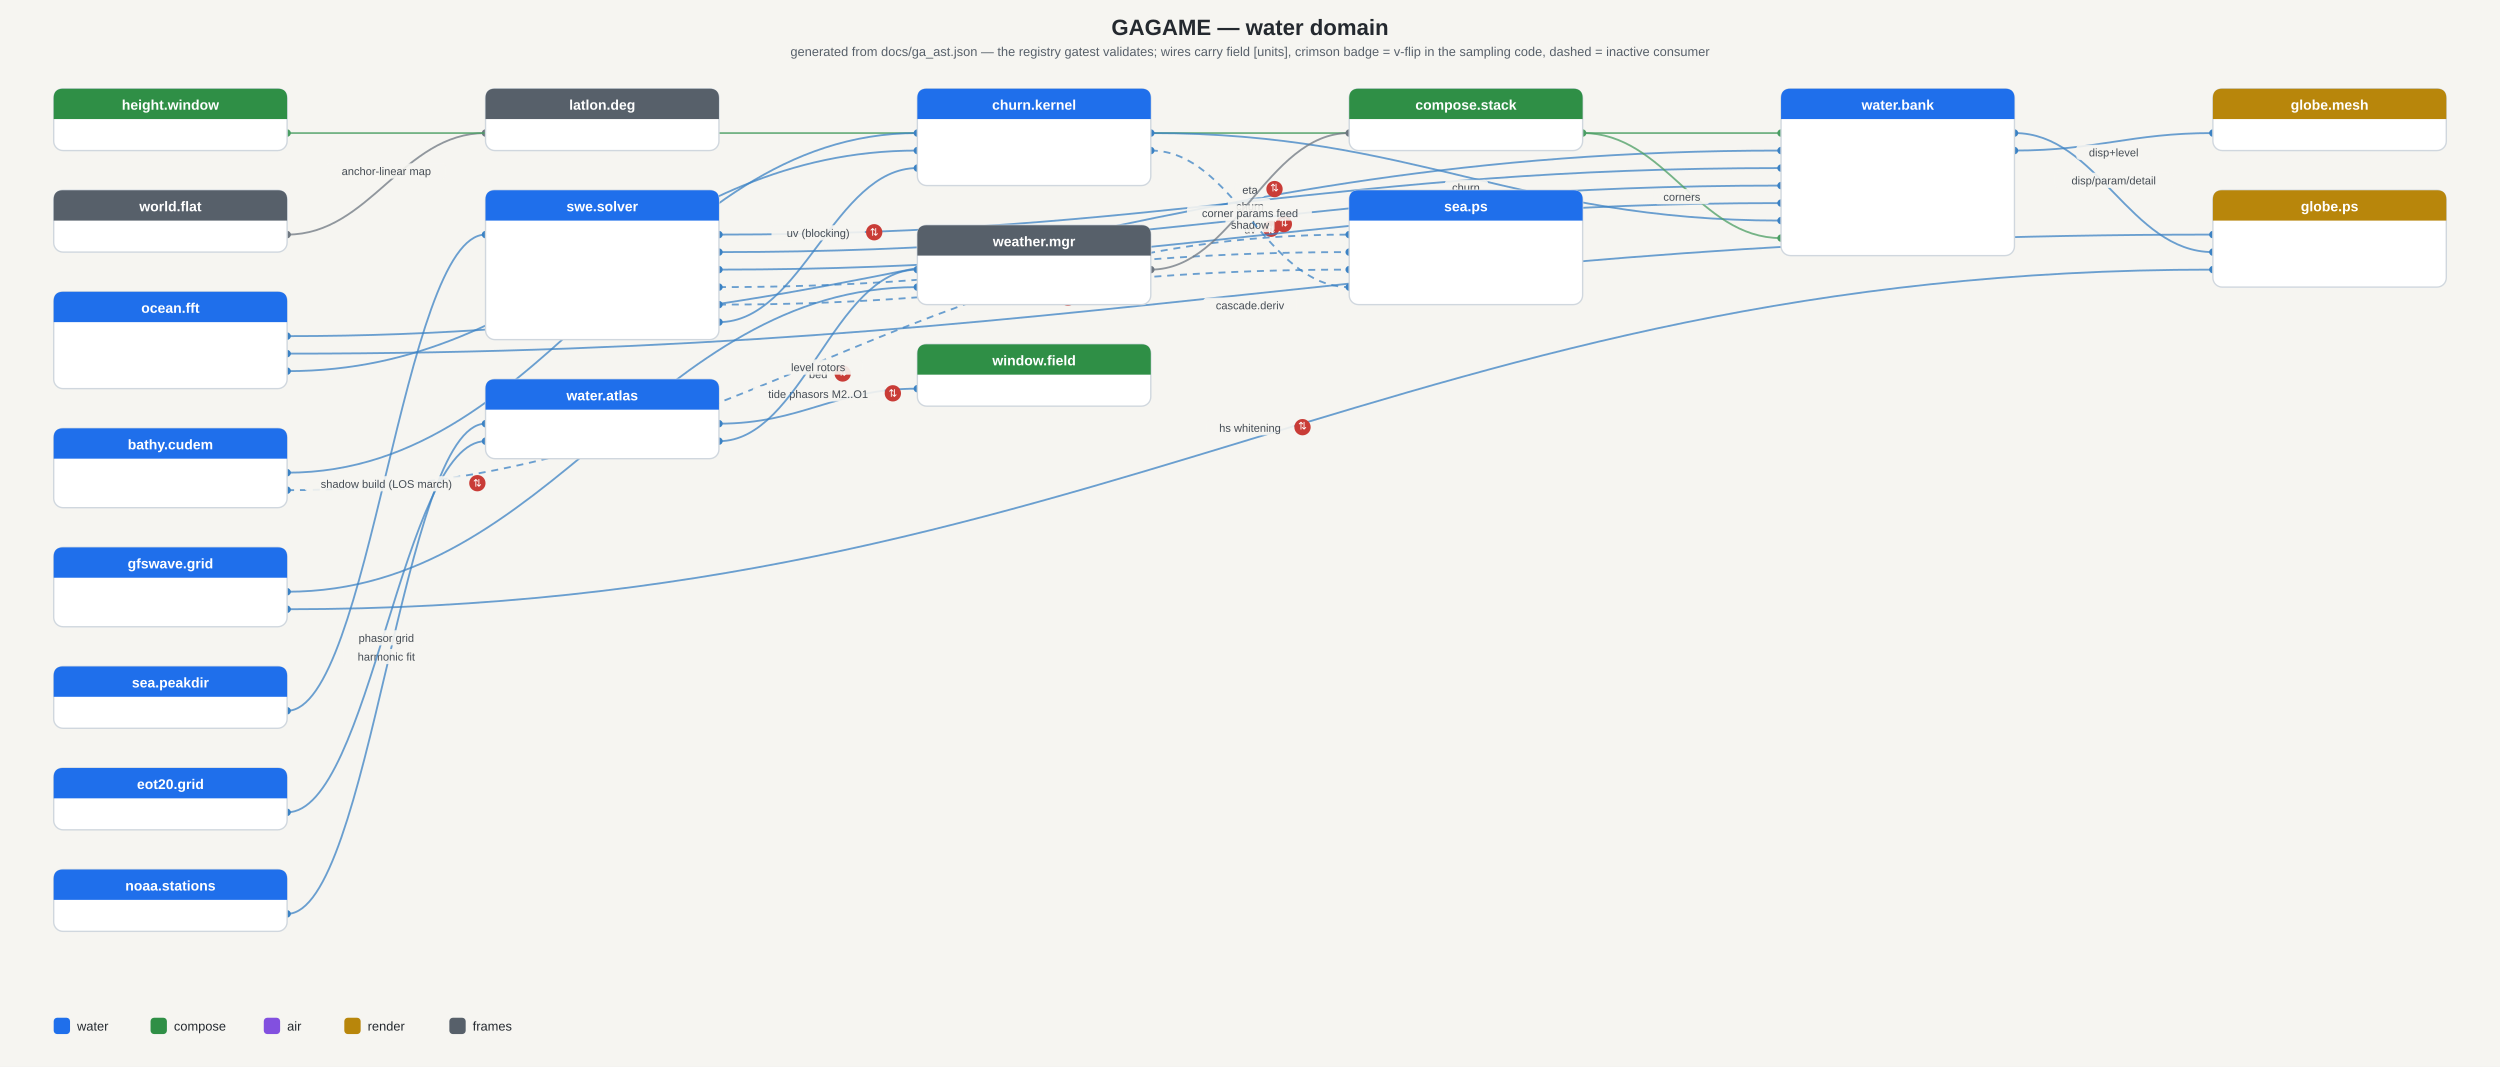
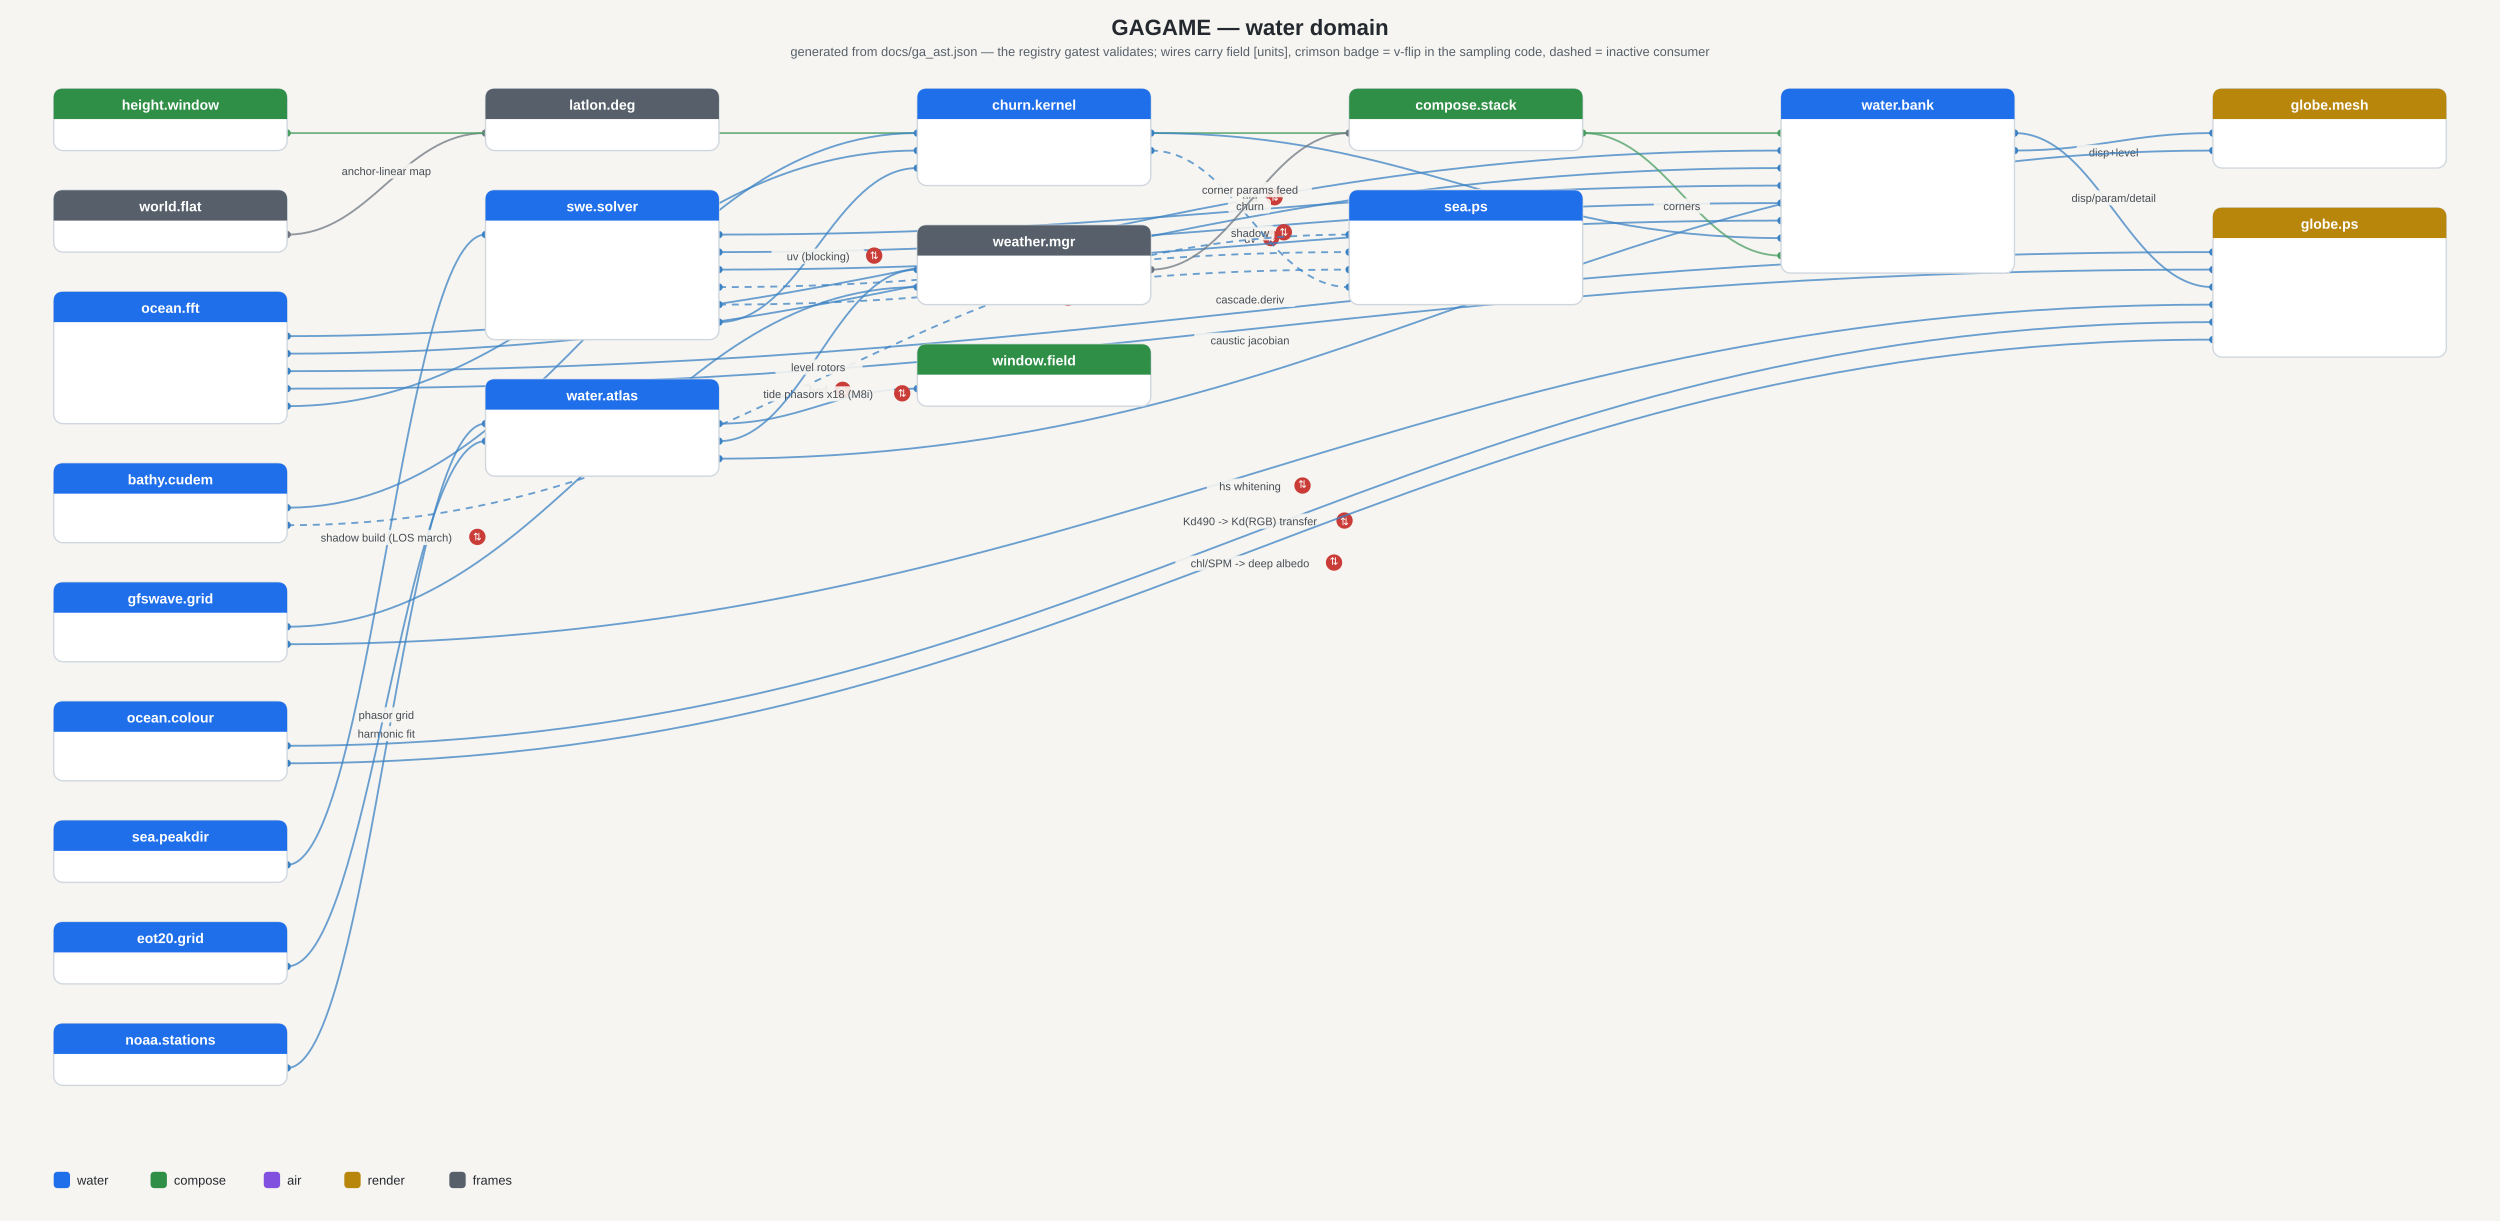
- <svg xmlns="http://www.w3.org/2000/svg" viewBox="0 0 2142 914" font-family="Segoe UI, Arial, sans-serif">
-   <rect width="2142" height="914" fill="#f6f5f1" />
+ <svg xmlns="http://www.w3.org/2000/svg" viewBox="0 0 2142 1046" font-family="Segoe UI, Arial, sans-serif">
+   <rect width="2142" height="1046" fill="#f6f5f1" />
  <text x="1071" y="30" text-anchor="middle" font-size="19" font-weight="600" fill="#24292f">GAGAME — water domain</text>
  <text x="1071" y="48" text-anchor="middle" font-size="11" fill="#57606a">generated from docs/ga_ast.json — the registry gatest validates; wires carry field [units], crimson badge = v-flip in the sampling code, dashed = inactive consumer</text>
  <path d="M 246 201 C 317 201, 345 114, 416 114" fill="none" stroke="#6e7781" stroke-width="1.6" opacity="0.75" />
  <circle cx="246" cy="201" r="3.2" fill="#6e7781" />
  <circle cx="416" cy="114" r="3.2" fill="#6e7781" />
  <rect x="280" y="140" width="102" height="13" rx="3" fill="#f6f5f1" opacity="0.9" />
  <text x="331" y="150" text-anchor="middle" font-size="9.5" fill="#454c54">anchor-linear map</text>
  <path d="M 246 114 C 784 114, 988 114, 1526 114" fill="none" stroke="#4a9e63" stroke-width="1.6" opacity="0.75" />
  <circle cx="246" cy="114" r="3.2" fill="#4a9e63" />
  <circle cx="1526" cy="114" r="3.2" fill="#4a9e63" />
  <rect x="846" y="117" width="80" height="13" rx="3" fill="#f6f5f1" opacity="0.9" />
  <text x="886" y="127" text-anchor="middle" font-size="9.5" fill="#454c54">bed per texel</text>
  <path d="M 246 288 C 784 288, 988 129, 1526 129" fill="none" stroke="#3b82c4" stroke-width="1.6" opacity="0.75" />
  <circle cx="246" cy="288" r="3.2" fill="#3b82c4" />
  <circle cx="1526" cy="129" r="3.2" fill="#3b82c4" />
  <rect x="849" y="192" width="75" height="13" rx="3" fill="#f6f5f1" opacity="0.9" />
  <text x="886" y="202" text-anchor="middle" font-size="9.5" fill="#454c54">cascade.disp</text>
-   <path d="M 246 303 C 939 303, 1203 201, 1896 201" fill="none" stroke="#3b82c4" stroke-width="1.6" opacity="0.75" />
+   <path d="M 246 303 C 784 303, 988 144, 1526 144" fill="none" stroke="#3b82c4" stroke-width="1.6" opacity="0.75" />
  <circle cx="246" cy="303" r="3.2" fill="#3b82c4" />
-   <circle cx="1896" cy="201" r="3.2" fill="#3b82c4" />
-   <rect x="1031" y="255" width="80" height="13" rx="3" fill="#f6f5f1" opacity="0.9" />
-   <text x="1071" y="265" text-anchor="middle" font-size="9.5" fill="#454c54">cascade.deriv</text>
-   <path d="M 616 201 C 998 201, 1144 144, 1526 144" fill="none" stroke="#3b82c4" stroke-width="1.6" opacity="0.75" />
+   <circle cx="1526" cy="144" r="3.2" fill="#3b82c4" />
+   <rect x="811" y="226" width="150" height="13" rx="3" fill="#f6f5f1" opacity="0.9" />
+   <text x="886" y="236" text-anchor="middle" font-size="9.5" fill="#454c54">cascade.deriv (foam union)</text>
+   <path d="M 246 318 C 939 318, 1203 216, 1896 216" fill="none" stroke="#3b82c4" stroke-width="1.6" opacity="0.75" />
+   <circle cx="246" cy="318" r="3.2" fill="#3b82c4" />
+   <circle cx="1896" cy="216" r="3.2" fill="#3b82c4" />
+   <rect x="1031" y="250" width="80" height="13" rx="3" fill="#f6f5f1" opacity="0.9" />
+   <text x="1071" y="260" text-anchor="middle" font-size="9.5" fill="#454c54">cascade.deriv</text>
+   <path d="M 246 333 C 939 333, 1203 231, 1896 231" fill="none" stroke="#3b82c4" stroke-width="1.6" opacity="0.75" />
+   <circle cx="246" cy="333" r="3.2" fill="#3b82c4" />
+   <circle cx="1896" cy="231" r="3.2" fill="#3b82c4" />
+   <rect x="1023" y="285" width="96" height="13" rx="3" fill="#f6f5f1" opacity="0.9" />
+   <text x="1071" y="295" text-anchor="middle" font-size="9.5" fill="#454c54">caustic jacobian</text>
+   <path d="M 616 201 C 998 201, 1144 159, 1526 159" fill="none" stroke="#3b82c4" stroke-width="1.6" opacity="0.75" />
  <circle cx="616" cy="201" r="3.2" fill="#3b82c4" />
-   <circle cx="1526" cy="144" r="3.2" fill="#3b82c4" />
-   <rect x="1058" y="156" width="26" height="13" rx="3" fill="#f6f5f1" opacity="0.9" />
-   <text x="1071" y="166" text-anchor="middle" font-size="9.5" fill="#454c54">eta</text>
-   <circle cx="1092" cy="162" r="7" fill="#c93c37" />
-   <text x="1092" y="164" text-anchor="middle" font-size="9" fill="#fff">⇅</text>
-   <path d="M 616 216 C 998 216, 1144 159, 1526 159" fill="none" stroke="#3b82c4" stroke-width="1.6" opacity="0.75" />
+   <circle cx="1526" cy="159" r="3.2" fill="#3b82c4" />
+   <rect x="1058" y="163" width="26" height="13" rx="3" fill="#f6f5f1" opacity="0.9" />
+   <text x="1071" y="173" text-anchor="middle" font-size="9.5" fill="#454c54">eta</text>
+   <circle cx="1092" cy="169" r="7" fill="#c93c37" />
+   <text x="1092" y="172" text-anchor="middle" font-size="9" fill="#fff">⇅</text>
+   <path d="M 616 216 C 998 216, 1144 174, 1526 174" fill="none" stroke="#3b82c4" stroke-width="1.6" opacity="0.75" />
  <circle cx="616" cy="216" r="3.2" fill="#3b82c4" />
-   <circle cx="1526" cy="159" r="3.2" fill="#3b82c4" />
-   <rect x="1061" y="190" width="21" height="13" rx="3" fill="#f6f5f1" opacity="0.9" />
-   <text x="1071" y="200" text-anchor="middle" font-size="9.5" fill="#454c54">uv</text>
-   <circle cx="1089" cy="196" r="7" fill="#c93c37" />
-   <text x="1089" y="200" text-anchor="middle" font-size="9" fill="#fff">⇅</text>
-   <path d="M 616 231 C 998 231, 1144 174, 1526 174" fill="none" stroke="#3b82c4" stroke-width="1.6" opacity="0.75" />
+   <circle cx="1526" cy="174" r="3.2" fill="#3b82c4" />
+   <rect x="1061" y="198" width="21" height="13" rx="3" fill="#f6f5f1" opacity="0.9" />
+   <text x="1071" y="208" text-anchor="middle" font-size="9.5" fill="#454c54">uv</text>
+   <circle cx="1089" cy="204" r="7" fill="#c93c37" />
+   <text x="1089" y="207" text-anchor="middle" font-size="9" fill="#fff">⇅</text>
+   <path d="M 616 231 C 998 231, 1144 189, 1526 189" fill="none" stroke="#3b82c4" stroke-width="1.6" opacity="0.75" />
  <circle cx="616" cy="231" r="3.2" fill="#3b82c4" />
-   <circle cx="1526" cy="174" r="3.2" fill="#3b82c4" />
-   <rect x="1050" y="186" width="42" height="13" rx="3" fill="#f6f5f1" opacity="0.9" />
-   <text x="1071" y="196" text-anchor="middle" font-size="9.5" fill="#454c54">shadow</text>
-   <circle cx="1100" cy="192" r="7" fill="#c93c37" />
-   <text x="1100" y="194" text-anchor="middle" font-size="9" fill="#fff">⇅</text>
-   <path d="M 986 114 C 1213 114, 1299 189, 1526 189" fill="none" stroke="#3b82c4" stroke-width="1.6" opacity="0.75" />
+   <circle cx="1526" cy="189" r="3.2" fill="#3b82c4" />
+   <rect x="1050" y="193" width="42" height="13" rx="3" fill="#f6f5f1" opacity="0.9" />
+   <text x="1071" y="203" text-anchor="middle" font-size="9.5" fill="#454c54">shadow</text>
+   <circle cx="1100" cy="199" r="7" fill="#c93c37" />
+   <text x="1100" y="202" text-anchor="middle" font-size="9" fill="#fff">⇅</text>
+   <path d="M 986 114 C 1213 114, 1299 204, 1526 204" fill="none" stroke="#3b82c4" stroke-width="1.6" opacity="0.75" />
  <circle cx="986" cy="114" r="3.2" fill="#3b82c4" />
-   <circle cx="1526" cy="189" r="3.2" fill="#3b82c4" />
-   <rect x="1238" y="154" width="37" height="13" rx="3" fill="#f6f5f1" opacity="0.9" />
-   <text x="1256" y="164" text-anchor="middle" font-size="9.5" fill="#454c54">churn</text>
-   <path d="M 246 405 C 473 405, 559 114, 786 114" fill="none" stroke="#3b82c4" stroke-width="1.6" opacity="0.75" />
-   <circle cx="246" cy="405" r="3.2" fill="#3b82c4" />
+   <circle cx="1526" cy="204" r="3.2" fill="#3b82c4" />
+   <rect x="1238" y="162" width="37" height="13" rx="3" fill="#f6f5f1" opacity="0.9" />
+   <text x="1256" y="172" text-anchor="middle" font-size="9.5" fill="#454c54">churn</text>
+   <path d="M 246 435 C 473 435, 559 114, 786 114" fill="none" stroke="#3b82c4" stroke-width="1.6" opacity="0.75" />
+   <circle cx="246" cy="435" r="3.2" fill="#3b82c4" />
  <circle cx="786" cy="114" r="3.2" fill="#3b82c4" />
-   <rect x="503" y="242" width="26" height="13" rx="3" fill="#f6f5f1" opacity="0.9" />
-   <text x="516" y="252" text-anchor="middle" font-size="9.5" fill="#454c54">bed</text>
-   <circle cx="537" cy="248" r="7" fill="#c93c37" />
-   <text x="537" y="252" text-anchor="middle" font-size="9" fill="#fff">⇅</text>
-   <path d="M 246 420 C 628 420, 774 201, 1156 201" fill="none" stroke="#3b82c4" stroke-width="1.6" opacity="0.75" stroke-dasharray="6 5" />
-   <circle cx="246" cy="420" r="3.2" fill="#3b82c4" />
+   <rect x="503" y="258" width="26" height="13" rx="3" fill="#f6f5f1" opacity="0.9" />
+   <text x="516" y="268" text-anchor="middle" font-size="9.5" fill="#454c54">bed</text>
+   <circle cx="537" cy="264" r="7" fill="#c93c37" />
+   <text x="537" y="266" text-anchor="middle" font-size="9" fill="#fff">⇅</text>
+   <path d="M 246 450 C 628 450, 774 201, 1156 201" fill="none" stroke="#3b82c4" stroke-width="1.6" opacity="0.75" stroke-dasharray="6 5" />
+   <circle cx="246" cy="450" r="3.2" fill="#3b82c4" />
  <circle cx="1156" cy="201" r="3.2" fill="#3b82c4" />
-   <rect x="688" y="314" width="26" height="13" rx="3" fill="#f6f5f1" opacity="0.9" />
-   <text x="701" y="324" text-anchor="middle" font-size="9.5" fill="#454c54">bed</text>
-   <circle cx="722" cy="320" r="7" fill="#c93c37" />
-   <text x="722" y="322" text-anchor="middle" font-size="9" fill="#fff">⇅</text>
+   <rect x="688" y="328" width="26" height="13" rx="3" fill="#f6f5f1" opacity="0.9" />
+   <text x="701" y="338" text-anchor="middle" font-size="9.5" fill="#454c54">bed</text>
+   <circle cx="722" cy="334" r="7" fill="#c93c37" />
+   <text x="722" y="338" text-anchor="middle" font-size="9" fill="#fff">⇅</text>
  <path d="M 616 246 C 843 246, 929 216, 1156 216" fill="none" stroke="#3b82c4" stroke-width="1.6" opacity="0.75" stroke-dasharray="6 5" />
  <circle cx="616" cy="246" r="3.2" fill="#3b82c4" />
  <circle cx="1156" cy="216" r="3.2" fill="#3b82c4" />
  <rect x="873" y="214" width="26" height="13" rx="3" fill="#f6f5f1" opacity="0.9" />
  <text x="886" y="224" text-anchor="middle" font-size="9.5" fill="#454c54">eta</text>
  <circle cx="907" cy="220" r="7" fill="#c93c37" />
  <text x="907" y="223" text-anchor="middle" font-size="9" fill="#fff">⇅</text>
  <path d="M 616 261 C 843 261, 929 231, 1156 231" fill="none" stroke="#3b82c4" stroke-width="1.6" opacity="0.75" stroke-dasharray="6 5" />
  <circle cx="616" cy="261" r="3.2" fill="#3b82c4" />
  <circle cx="1156" cy="231" r="3.2" fill="#3b82c4" />
  <rect x="865" y="249" width="42" height="13" rx="3" fill="#f6f5f1" opacity="0.9" />
  <text x="886" y="259" text-anchor="middle" font-size="9.5" fill="#454c54">shadow</text>
  <circle cx="915" cy="255" r="7" fill="#c93c37" />
  <text x="915" y="258" text-anchor="middle" font-size="9" fill="#fff">⇅</text>
  <path d="M 986 129 C 1057 129, 1085 246, 1156 246" fill="none" stroke="#3b82c4" stroke-width="1.6" opacity="0.75" stroke-dasharray="6 5" />
  <circle cx="986" cy="129" r="3.2" fill="#3b82c4" />
  <circle cx="1156" cy="246" r="3.2" fill="#3b82c4" />
  <rect x="1052" y="170" width="37" height="13" rx="3" fill="#f6f5f1" opacity="0.9" />
  <text x="1071" y="180" text-anchor="middle" font-size="9.5" fill="#454c54">churn</text>
-   <path d="M 1356 114 C 1427 114, 1455 204, 1526 204" fill="none" stroke="#4a9e63" stroke-width="1.6" opacity="0.75" />
+   <path d="M 1356 114 C 1427 114, 1455 219, 1526 219" fill="none" stroke="#4a9e63" stroke-width="1.6" opacity="0.75" />
  <circle cx="1356" cy="114" r="3.2" fill="#4a9e63" />
-   <circle cx="1526" cy="204" r="3.2" fill="#4a9e63" />
-   <rect x="1417" y="162" width="48" height="13" rx="3" fill="#f6f5f1" opacity="0.9" />
-   <text x="1441" y="172" text-anchor="middle" font-size="9.5" fill="#454c54">corners</text>
-   <path d="M 1726 114 C 1797 114, 1825 216, 1896 216" fill="none" stroke="#3b82c4" stroke-width="1.6" opacity="0.75" />
+   <circle cx="1526" cy="219" r="3.2" fill="#4a9e63" />
+   <rect x="1417" y="170" width="48" height="13" rx="3" fill="#f6f5f1" opacity="0.9" />
+   <text x="1441" y="180" text-anchor="middle" font-size="9.5" fill="#454c54">corners</text>
+   <path d="M 1726 114 C 1797 114, 1825 246, 1896 246" fill="none" stroke="#3b82c4" stroke-width="1.6" opacity="0.75" />
  <circle cx="1726" cy="114" r="3.2" fill="#3b82c4" />
-   <circle cx="1896" cy="216" r="3.2" fill="#3b82c4" />
-   <rect x="1760" y="148" width="102" height="13" rx="3" fill="#f6f5f1" opacity="0.9" />
-   <text x="1811" y="158" text-anchor="middle" font-size="9.5" fill="#454c54">disp/param/detail</text>
+   <circle cx="1896" cy="246" r="3.2" fill="#3b82c4" />
+   <rect x="1760" y="163" width="102" height="13" rx="3" fill="#f6f5f1" opacity="0.9" />
+   <text x="1811" y="173" text-anchor="middle" font-size="9.5" fill="#454c54">disp/param/detail</text>
  <path d="M 1726 129 C 1797 129, 1825 114, 1896 114" fill="none" stroke="#3b82c4" stroke-width="1.6" opacity="0.75" />
  <circle cx="1726" cy="129" r="3.2" fill="#3b82c4" />
  <circle cx="1896" cy="114" r="3.2" fill="#3b82c4" />
  <rect x="1779" y="124" width="64" height="13" rx="3" fill="#f6f5f1" opacity="0.9" />
  <text x="1811" y="134" text-anchor="middle" font-size="9.5" fill="#454c54">disp+level</text>
-   <path d="M 246 783 C 317 783, 345 363, 416 363" fill="none" stroke="#3b82c4" stroke-width="1.6" opacity="0.75" />
-   <circle cx="246" cy="783" r="3.2" fill="#3b82c4" />
+   <path d="M 246 915 C 317 915, 345 363, 416 363" fill="none" stroke="#3b82c4" stroke-width="1.6" opacity="0.75" />
+   <circle cx="246" cy="915" r="3.2" fill="#3b82c4" />
  <circle cx="416" cy="363" r="3.2" fill="#3b82c4" />
-   <rect x="294" y="556" width="75" height="13" rx="3" fill="#f6f5f1" opacity="0.9" />
-   <text x="331" y="566" text-anchor="middle" font-size="9.5" fill="#454c54">harmonic fit</text>
-   <path d="M 246 696 C 317 696, 345 378, 416 378" fill="none" stroke="#3b82c4" stroke-width="1.6" opacity="0.75" />
-   <circle cx="246" cy="696" r="3.2" fill="#3b82c4" />
+   <rect x="294" y="622" width="75" height="13" rx="3" fill="#f6f5f1" opacity="0.9" />
+   <text x="331" y="632" text-anchor="middle" font-size="9.5" fill="#454c54">harmonic fit</text>
+   <path d="M 246 828 C 317 828, 345 378, 416 378" fill="none" stroke="#3b82c4" stroke-width="1.6" opacity="0.75" />
+   <circle cx="246" cy="828" r="3.2" fill="#3b82c4" />
  <circle cx="416" cy="378" r="3.2" fill="#3b82c4" />
-   <rect x="296" y="540" width="69" height="13" rx="3" fill="#f6f5f1" opacity="0.9" />
-   <text x="331" y="550" text-anchor="middle" font-size="9.5" fill="#454c54">phasor grid</text>
+   <rect x="296" y="606" width="69" height="13" rx="3" fill="#f6f5f1" opacity="0.9" />
+   <text x="331" y="616" text-anchor="middle" font-size="9.5" fill="#454c54">phasor grid</text>
  <path d="M 616 363 C 687 363, 715 333, 786 333" fill="none" stroke="#3b82c4" stroke-width="1.6" opacity="0.75" />
  <circle cx="616" cy="363" r="3.2" fill="#3b82c4" />
  <circle cx="786" cy="333" r="3.2" fill="#3b82c4" />
-   <rect x="645" y="331" width="113" height="13" rx="3" fill="#f6f5f1" opacity="0.9" />
-   <text x="701" y="341" text-anchor="middle" font-size="9.5" fill="#454c54">tide phasors M2..O1</text>
-   <circle cx="765" cy="337" r="7" fill="#c93c37" />
-   <text x="765" y="340" text-anchor="middle" font-size="9" fill="#fff">⇅</text>
+   <rect x="637" y="331" width="129" height="13" rx="3" fill="#f6f5f1" opacity="0.9" />
+   <text x="701" y="341" text-anchor="middle" font-size="9.5" fill="#454c54">tide phasors x18 (M8i)</text>
+   <circle cx="773" cy="337" r="7" fill="#c93c37" />
+   <text x="773" y="340" text-anchor="middle" font-size="9" fill="#fff">⇅</text>
  <path d="M 616 378 C 687 378, 715 231, 786 231" fill="none" stroke="#3b82c4" stroke-width="1.6" opacity="0.75" />
  <circle cx="616" cy="378" r="3.2" fill="#3b82c4" />
  <circle cx="786" cy="231" r="3.2" fill="#3b82c4" />
  <rect x="664" y="308" width="75" height="13" rx="3" fill="#f6f5f1" opacity="0.9" />
  <text x="701" y="318" text-anchor="middle" font-size="9.5" fill="#454c54">level rotors</text>
-   <path d="M 246 507 C 473 507, 559 246, 786 246" fill="none" stroke="#3b82c4" stroke-width="1.6" opacity="0.75" />
-   <circle cx="246" cy="507" r="3.2" fill="#3b82c4" />
+   <path d="M 616 393 C 1154 393, 1358 129, 1896 129" fill="none" stroke="#3b82c4" stroke-width="1.6" opacity="0.75" />
+   <circle cx="616" cy="393" r="3.2" fill="#3b82c4" />
+   <circle cx="1896" cy="129" r="3.2" fill="#3b82c4" />
+   <rect x="1170" y="244" width="172" height="13" rx="3" fill="#f6f5f1" opacity="0.9" />
+   <text x="1256" y="254" text-anchor="middle" font-size="9.5" fill="#454c54">datum envelope (origin planes)</text>
+   <path d="M 246 537 C 473 537, 559 246, 786 246" fill="none" stroke="#3b82c4" stroke-width="1.6" opacity="0.75" />
+   <circle cx="246" cy="537" r="3.2" fill="#3b82c4" />
  <circle cx="786" cy="246" r="3.2" fill="#3b82c4" />
-   <rect x="487" y="360" width="59" height="13" rx="3" fill="#f6f5f1" opacity="0.9" />
-   <text x="516" y="370" text-anchor="middle" font-size="9.5" fill="#454c54">hs/tp/dir</text>
-   <circle cx="553" cy="366" r="7" fill="#c93c37" />
-   <text x="553" y="368" text-anchor="middle" font-size="9" fill="#fff">⇅</text>
+   <rect x="487" y="394" width="59" height="13" rx="3" fill="#f6f5f1" opacity="0.9" />
+   <text x="516" y="404" text-anchor="middle" font-size="9.5" fill="#454c54">hs/tp/dir</text>
+   <circle cx="553" cy="400" r="7" fill="#c93c37" />
+   <text x="553" y="404" text-anchor="middle" font-size="9" fill="#fff">⇅</text>
  <path d="M 986 231 C 1057 231, 1085 114, 1156 114" fill="none" stroke="#6e7781" stroke-width="1.6" opacity="0.75" />
  <circle cx="986" cy="231" r="3.2" fill="#6e7781" />
  <circle cx="1156" cy="114" r="3.2" fill="#6e7781" />
-   <rect x="1017" y="176" width="107" height="13" rx="3" fill="#f6f5f1" opacity="0.9" />
-   <text x="1071" y="186" text-anchor="middle" font-size="9.5" fill="#454c54">corner params feed</text>
-   <path d="M 246 522 C 939 522, 1203 231, 1896 231" fill="none" stroke="#3b82c4" stroke-width="1.6" opacity="0.75" />
-   <circle cx="246" cy="522" r="3.2" fill="#3b82c4" />
-   <circle cx="1896" cy="231" r="3.2" fill="#3b82c4" />
-   <rect x="1034" y="360" width="75" height="13" rx="3" fill="#f6f5f1" opacity="0.9" />
-   <text x="1071" y="370" text-anchor="middle" font-size="9.5" fill="#454c54">hs whitening</text>
-   <circle cx="1116" cy="366" r="7" fill="#c93c37" />
-   <text x="1116" y="368" text-anchor="middle" font-size="9" fill="#fff">⇅</text>
-   <path d="M 246 318 C 473 318, 559 129, 786 129" fill="none" stroke="#3b82c4" stroke-width="1.6" opacity="0.75" />
-   <circle cx="246" cy="318" r="3.2" fill="#3b82c4" />
+   <rect x="1017" y="156" width="107" height="13" rx="3" fill="#f6f5f1" opacity="0.9" />
+   <text x="1071" y="166" text-anchor="middle" font-size="9.5" fill="#454c54">corner params feed</text>
+   <path d="M 246 552 C 939 552, 1203 261, 1896 261" fill="none" stroke="#3b82c4" stroke-width="1.6" opacity="0.75" />
+   <circle cx="246" cy="552" r="3.2" fill="#3b82c4" />
+   <circle cx="1896" cy="261" r="3.2" fill="#3b82c4" />
+   <rect x="1034" y="410" width="75" height="13" rx="3" fill="#f6f5f1" opacity="0.9" />
+   <text x="1071" y="420" text-anchor="middle" font-size="9.5" fill="#454c54">hs whitening</text>
+   <circle cx="1116" cy="416" r="7" fill="#c93c37" />
+   <text x="1116" y="418" text-anchor="middle" font-size="9" fill="#fff">⇅</text>
+   <path d="M 246 639 C 939 639, 1203 276, 1896 276" fill="none" stroke="#3b82c4" stroke-width="1.6" opacity="0.75" />
+   <circle cx="246" cy="639" r="3.2" fill="#3b82c4" />
+   <circle cx="1896" cy="276" r="3.2" fill="#3b82c4" />
+   <rect x="998" y="440" width="145" height="13" rx="3" fill="#f6f5f1" opacity="0.9" />
+   <text x="1071" y="450" text-anchor="middle" font-size="9.5" fill="#454c54">Kd490 -&gt; Kd(RGB) transfer</text>
+   <circle cx="1152" cy="446" r="7" fill="#c93c37" />
+   <text x="1152" y="450" text-anchor="middle" font-size="9" fill="#fff">⇅</text>
+   <path d="M 246 654 C 939 654, 1203 291, 1896 291" fill="none" stroke="#3b82c4" stroke-width="1.6" opacity="0.75" />
+   <circle cx="246" cy="654" r="3.2" fill="#3b82c4" />
+   <circle cx="1896" cy="291" r="3.2" fill="#3b82c4" />
+   <rect x="1007" y="476" width="129" height="13" rx="3" fill="#f6f5f1" opacity="0.9" />
+   <text x="1071" y="486" text-anchor="middle" font-size="9.5" fill="#454c54">chl/SPM -&gt; deep albedo</text>
+   <circle cx="1143" cy="482" r="7" fill="#c93c37" />
+   <text x="1143" y="484" text-anchor="middle" font-size="9" fill="#fff">⇅</text>
+   <path d="M 246 348 C 473 348, 559 129, 786 129" fill="none" stroke="#3b82c4" stroke-width="1.6" opacity="0.75" />
+   <circle cx="246" cy="348" r="3.2" fill="#3b82c4" />
  <circle cx="786" cy="129" r="3.2" fill="#3b82c4" />
-   <rect x="457" y="226" width="118" height="13" rx="3" fill="#f6f5f1" opacity="0.9" />
-   <text x="516" y="236" text-anchor="middle" font-size="9.5" fill="#454c54">chop deriv (pattern)</text>
+   <rect x="457" y="222" width="118" height="13" rx="3" fill="#f6f5f1" opacity="0.9" />
+   <text x="516" y="232" text-anchor="middle" font-size="9.5" fill="#454c54">chop deriv (pattern)</text>
  <path d="M 616 276 C 687 276, 715 144, 786 144" fill="none" stroke="#3b82c4" stroke-width="1.6" opacity="0.75" />
  <circle cx="616" cy="276" r="3.2" fill="#3b82c4" />
  <circle cx="786" cy="144" r="3.2" fill="#3b82c4" />
-   <rect x="661" y="193" width="80" height="13" rx="3" fill="#f6f5f1" opacity="0.9" />
-   <text x="701" y="203" text-anchor="middle" font-size="9.5" fill="#454c54">uv (blocking)</text>
-   <circle cx="749" cy="199" r="7" fill="#c93c37" />
-   <text x="749" y="202" text-anchor="middle" font-size="9" fill="#fff">⇅</text>
-   <path d="M 246 609 C 317 609, 345 201, 416 201" fill="none" stroke="#3b82c4" stroke-width="1.6" opacity="0.75" />
-   <circle cx="246" cy="609" r="3.2" fill="#3b82c4" />
+   <rect x="661" y="213" width="80" height="13" rx="3" fill="#f6f5f1" opacity="0.9" />
+   <text x="701" y="223" text-anchor="middle" font-size="9.5" fill="#454c54">uv (blocking)</text>
+   <circle cx="749" cy="219" r="7" fill="#c93c37" />
+   <text x="749" y="222" text-anchor="middle" font-size="9" fill="#fff">⇅</text>
+   <path d="M 246 741 C 317 741, 345 201, 416 201" fill="none" stroke="#3b82c4" stroke-width="1.6" opacity="0.75" />
+   <circle cx="246" cy="741" r="3.2" fill="#3b82c4" />
  <circle cx="416" cy="201" r="3.2" fill="#3b82c4" />
-   <rect x="261" y="408" width="140" height="13" rx="3" fill="#f6f5f1" opacity="0.9" />
-   <text x="331" y="418" text-anchor="middle" font-size="9.5" fill="#454c54">shadow build (LOS march)</text>
-   <circle cx="409" cy="414" r="7" fill="#c93c37" />
-   <text x="409" y="417" text-anchor="middle" font-size="9" fill="#fff">⇅</text>
-   <rect x="46" y="367" width="200" height="68" rx="8" fill="#ffffff" stroke="#d0d7de" stroke-width="1.2" />
-   <path d="M 46 375 q 0 -8 8 -8 h 184 q 8 0 8 8 v 18 h -200 z" fill="#1f6feb" />
-   <text x="146.0" y="385" text-anchor="middle" font-size="12" font-weight="600" fill="#ffffff">bathy.cudem</text>
+   <rect x="261" y="454" width="140" height="13" rx="3" fill="#f6f5f1" opacity="0.9" />
+   <text x="331" y="464" text-anchor="middle" font-size="9.5" fill="#454c54">shadow build (LOS march)</text>
+   <circle cx="409" cy="460" r="7" fill="#c93c37" />
+   <text x="409" y="463" text-anchor="middle" font-size="9" fill="#fff">⇅</text>
+   <rect x="46" y="397" width="200" height="68" rx="8" fill="#ffffff" stroke="#d0d7de" stroke-width="1.2" />
+   <path d="M 46 405 q 0 -8 8 -8 h 184 q 8 0 8 8 v 18 h -200 z" fill="#1f6feb" />
+   <text x="146.0" y="415" text-anchor="middle" font-size="12" font-weight="600" fill="#ffffff">bathy.cudem</text>
  <rect x="786" y="76" width="200" height="83" rx="8" fill="#ffffff" stroke="#d0d7de" stroke-width="1.2" />
  <path d="M 786 84 q 0 -8 8 -8 h 184 q 8 0 8 8 v 18 h -200 z" fill="#1f6feb" />
  <text x="886.0" y="94" text-anchor="middle" font-size="12" font-weight="600" fill="#ffffff">churn.kernel</text>
  <rect x="1156" y="76" width="200" height="53" rx="8" fill="#ffffff" stroke="#d0d7de" stroke-width="1.2" />
  <path d="M 1156 84 q 0 -8 8 -8 h 184 q 8 0 8 8 v 18 h -200 z" fill="#2f8f46" />
  <text x="1256.0" y="94" text-anchor="middle" font-size="12" font-weight="600" fill="#ffffff">compose.stack</text>
-   <rect x="46" y="658" width="200" height="53" rx="8" fill="#ffffff" stroke="#d0d7de" stroke-width="1.2" />
-   <path d="M 46 666 q 0 -8 8 -8 h 184 q 8 0 8 8 v 18 h -200 z" fill="#1f6feb" />
-   <text x="146.0" y="676" text-anchor="middle" font-size="12" font-weight="600" fill="#ffffff">eot20.grid</text>
-   <rect x="46" y="469" width="200" height="68" rx="8" fill="#ffffff" stroke="#d0d7de" stroke-width="1.2" />
-   <path d="M 46 477 q 0 -8 8 -8 h 184 q 8 0 8 8 v 18 h -200 z" fill="#1f6feb" />
-   <text x="146.0" y="487" text-anchor="middle" font-size="12" font-weight="600" fill="#ffffff">gfswave.grid</text>
-   <rect x="1896" y="76" width="200" height="53" rx="8" fill="#ffffff" stroke="#d0d7de" stroke-width="1.2" />
+   <rect x="46" y="790" width="200" height="53" rx="8" fill="#ffffff" stroke="#d0d7de" stroke-width="1.2" />
+   <path d="M 46 798 q 0 -8 8 -8 h 184 q 8 0 8 8 v 18 h -200 z" fill="#1f6feb" />
+   <text x="146.0" y="808" text-anchor="middle" font-size="12" font-weight="600" fill="#ffffff">eot20.grid</text>
+   <rect x="46" y="499" width="200" height="68" rx="8" fill="#ffffff" stroke="#d0d7de" stroke-width="1.2" />
+   <path d="M 46 507 q 0 -8 8 -8 h 184 q 8 0 8 8 v 18 h -200 z" fill="#1f6feb" />
+   <text x="146.0" y="517" text-anchor="middle" font-size="12" font-weight="600" fill="#ffffff">gfswave.grid</text>
+   <rect x="1896" y="76" width="200" height="68" rx="8" fill="#ffffff" stroke="#d0d7de" stroke-width="1.2" />
  <path d="M 1896 84 q 0 -8 8 -8 h 184 q 8 0 8 8 v 18 h -200 z" fill="#b8860b" />
  <text x="1996.0" y="94" text-anchor="middle" font-size="12" font-weight="600" fill="#ffffff">globe.mesh</text>
-   <rect x="1896" y="163" width="200" height="83" rx="8" fill="#ffffff" stroke="#d0d7de" stroke-width="1.2" />
-   <path d="M 1896 171 q 0 -8 8 -8 h 184 q 8 0 8 8 v 18 h -200 z" fill="#b8860b" />
-   <text x="1996.0" y="181" text-anchor="middle" font-size="12" font-weight="600" fill="#ffffff">globe.ps</text>
+   <rect x="1896" y="178" width="200" height="128" rx="8" fill="#ffffff" stroke="#d0d7de" stroke-width="1.2" />
+   <path d="M 1896 186 q 0 -8 8 -8 h 184 q 8 0 8 8 v 18 h -200 z" fill="#b8860b" />
+   <text x="1996.0" y="196" text-anchor="middle" font-size="12" font-weight="600" fill="#ffffff">globe.ps</text>
  <rect x="46" y="76" width="200" height="53" rx="8" fill="#ffffff" stroke="#d0d7de" stroke-width="1.2" />
  <path d="M 46 84 q 0 -8 8 -8 h 184 q 8 0 8 8 v 18 h -200 z" fill="#2f8f46" />
  <text x="146.0" y="94" text-anchor="middle" font-size="12" font-weight="600" fill="#ffffff">height.window</text>
  <rect x="416" y="76" width="200" height="53" rx="8" fill="#ffffff" stroke="#d0d7de" stroke-width="1.2" />
  <path d="M 416 84 q 0 -8 8 -8 h 184 q 8 0 8 8 v 18 h -200 z" fill="#57606a" />
  <text x="516.0" y="94" text-anchor="middle" font-size="12" font-weight="600" fill="#ffffff">latlon.deg</text>
-   <rect x="46" y="745" width="200" height="53" rx="8" fill="#ffffff" stroke="#d0d7de" stroke-width="1.2" />
-   <path d="M 46 753 q 0 -8 8 -8 h 184 q 8 0 8 8 v 18 h -200 z" fill="#1f6feb" />
-   <text x="146.0" y="763" text-anchor="middle" font-size="12" font-weight="600" fill="#ffffff">noaa.stations</text>
-   <rect x="46" y="250" width="200" height="83" rx="8" fill="#ffffff" stroke="#d0d7de" stroke-width="1.2" />
+   <rect x="46" y="877" width="200" height="53" rx="8" fill="#ffffff" stroke="#d0d7de" stroke-width="1.2" />
+   <path d="M 46 885 q 0 -8 8 -8 h 184 q 8 0 8 8 v 18 h -200 z" fill="#1f6feb" />
+   <text x="146.0" y="895" text-anchor="middle" font-size="12" font-weight="600" fill="#ffffff">noaa.stations</text>
+   <rect x="46" y="601" width="200" height="68" rx="8" fill="#ffffff" stroke="#d0d7de" stroke-width="1.2" />
+   <path d="M 46 609 q 0 -8 8 -8 h 184 q 8 0 8 8 v 18 h -200 z" fill="#1f6feb" />
+   <text x="146.0" y="619" text-anchor="middle" font-size="12" font-weight="600" fill="#ffffff">ocean.colour</text>
+   <rect x="46" y="250" width="200" height="113" rx="8" fill="#ffffff" stroke="#d0d7de" stroke-width="1.2" />
  <path d="M 46 258 q 0 -8 8 -8 h 184 q 8 0 8 8 v 18 h -200 z" fill="#1f6feb" />
  <text x="146.0" y="268" text-anchor="middle" font-size="12" font-weight="600" fill="#ffffff">ocean.fft</text>
-   <rect x="46" y="571" width="200" height="53" rx="8" fill="#ffffff" stroke="#d0d7de" stroke-width="1.2" />
-   <path d="M 46 579 q 0 -8 8 -8 h 184 q 8 0 8 8 v 18 h -200 z" fill="#1f6feb" />
-   <text x="146.0" y="589" text-anchor="middle" font-size="12" font-weight="600" fill="#ffffff">sea.peakdir</text>
+   <rect x="46" y="703" width="200" height="53" rx="8" fill="#ffffff" stroke="#d0d7de" stroke-width="1.2" />
+   <path d="M 46 711 q 0 -8 8 -8 h 184 q 8 0 8 8 v 18 h -200 z" fill="#1f6feb" />
+   <text x="146.0" y="721" text-anchor="middle" font-size="12" font-weight="600" fill="#ffffff">sea.peakdir</text>
  <rect x="1156" y="163" width="200" height="98" rx="8" fill="#ffffff" stroke="#d0d7de" stroke-width="1.2" />
  <path d="M 1156 171 q 0 -8 8 -8 h 184 q 8 0 8 8 v 18 h -200 z" fill="#1f6feb" />
  <text x="1256.0" y="181" text-anchor="middle" font-size="12" font-weight="600" fill="#ffffff">sea.ps</text>
  <rect x="416" y="163" width="200" height="128" rx="8" fill="#ffffff" stroke="#d0d7de" stroke-width="1.2" />
  <path d="M 416 171 q 0 -8 8 -8 h 184 q 8 0 8 8 v 18 h -200 z" fill="#1f6feb" />
  <text x="516.0" y="181" text-anchor="middle" font-size="12" font-weight="600" fill="#ffffff">swe.solver</text>
-   <rect x="416" y="325" width="200" height="68" rx="8" fill="#ffffff" stroke="#d0d7de" stroke-width="1.2" />
+   <rect x="416" y="325" width="200" height="83" rx="8" fill="#ffffff" stroke="#d0d7de" stroke-width="1.2" />
  <path d="M 416 333 q 0 -8 8 -8 h 184 q 8 0 8 8 v 18 h -200 z" fill="#1f6feb" />
  <text x="516.0" y="343" text-anchor="middle" font-size="12" font-weight="600" fill="#ffffff">water.atlas</text>
-   <rect x="1526" y="76" width="200" height="143" rx="8" fill="#ffffff" stroke="#d0d7de" stroke-width="1.2" />
+   <rect x="1526" y="76" width="200" height="158" rx="8" fill="#ffffff" stroke="#d0d7de" stroke-width="1.2" />
  <path d="M 1526 84 q 0 -8 8 -8 h 184 q 8 0 8 8 v 18 h -200 z" fill="#1f6feb" />
  <text x="1626.0" y="94" text-anchor="middle" font-size="12" font-weight="600" fill="#ffffff">water.bank</text>
  <rect x="786" y="193" width="200" height="68" rx="8" fill="#ffffff" stroke="#d0d7de" stroke-width="1.2" />
  <path d="M 786 201 q 0 -8 8 -8 h 184 q 8 0 8 8 v 18 h -200 z" fill="#57606a" />
  <text x="886.0" y="211" text-anchor="middle" font-size="12" font-weight="600" fill="#ffffff">weather.mgr</text>
  <rect x="786" y="295" width="200" height="53" rx="8" fill="#ffffff" stroke="#d0d7de" stroke-width="1.2" />
  <path d="M 786 303 q 0 -8 8 -8 h 184 q 8 0 8 8 v 18 h -200 z" fill="#2f8f46" />
  <text x="886.0" y="313" text-anchor="middle" font-size="12" font-weight="600" fill="#ffffff">window.field</text>
  <rect x="46" y="163" width="200" height="53" rx="8" fill="#ffffff" stroke="#d0d7de" stroke-width="1.2" />
  <path d="M 46 171 q 0 -8 8 -8 h 184 q 8 0 8 8 v 18 h -200 z" fill="#57606a" />
  <text x="146.0" y="181" text-anchor="middle" font-size="12" font-weight="600" fill="#ffffff">world.flat</text>
-   <rect x="46" y="872" width="14" height="14" rx="3" fill="#1f6feb" />
-   <text x="66" y="883" font-size="11" fill="#24292f">water</text>
-   <rect x="129" y="872" width="14" height="14" rx="3" fill="#2f8f46" />
-   <text x="149" y="883" font-size="11" fill="#24292f">compose</text>
-   <rect x="226" y="872" width="14" height="14" rx="3" fill="#8250df" />
-   <text x="246" y="883" font-size="11" fill="#24292f">air</text>
-   <rect x="295" y="872" width="14" height="14" rx="3" fill="#b8860b" />
-   <text x="315" y="883" font-size="11" fill="#24292f">render</text>
-   <rect x="385" y="872" width="14" height="14" rx="3" fill="#57606a" />
-   <text x="405" y="883" font-size="11" fill="#24292f">frames</text>
+   <rect x="46" y="1004" width="14" height="14" rx="3" fill="#1f6feb" />
+   <text x="66" y="1015" font-size="11" fill="#24292f">water</text>
+   <rect x="129" y="1004" width="14" height="14" rx="3" fill="#2f8f46" />
+   <text x="149" y="1015" font-size="11" fill="#24292f">compose</text>
+   <rect x="226" y="1004" width="14" height="14" rx="3" fill="#8250df" />
+   <text x="246" y="1015" font-size="11" fill="#24292f">air</text>
+   <rect x="295" y="1004" width="14" height="14" rx="3" fill="#b8860b" />
+   <text x="315" y="1015" font-size="11" fill="#24292f">render</text>
+   <rect x="385" y="1004" width="14" height="14" rx="3" fill="#57606a" />
+   <text x="405" y="1015" font-size="11" fill="#24292f">frames</text>
</svg>
